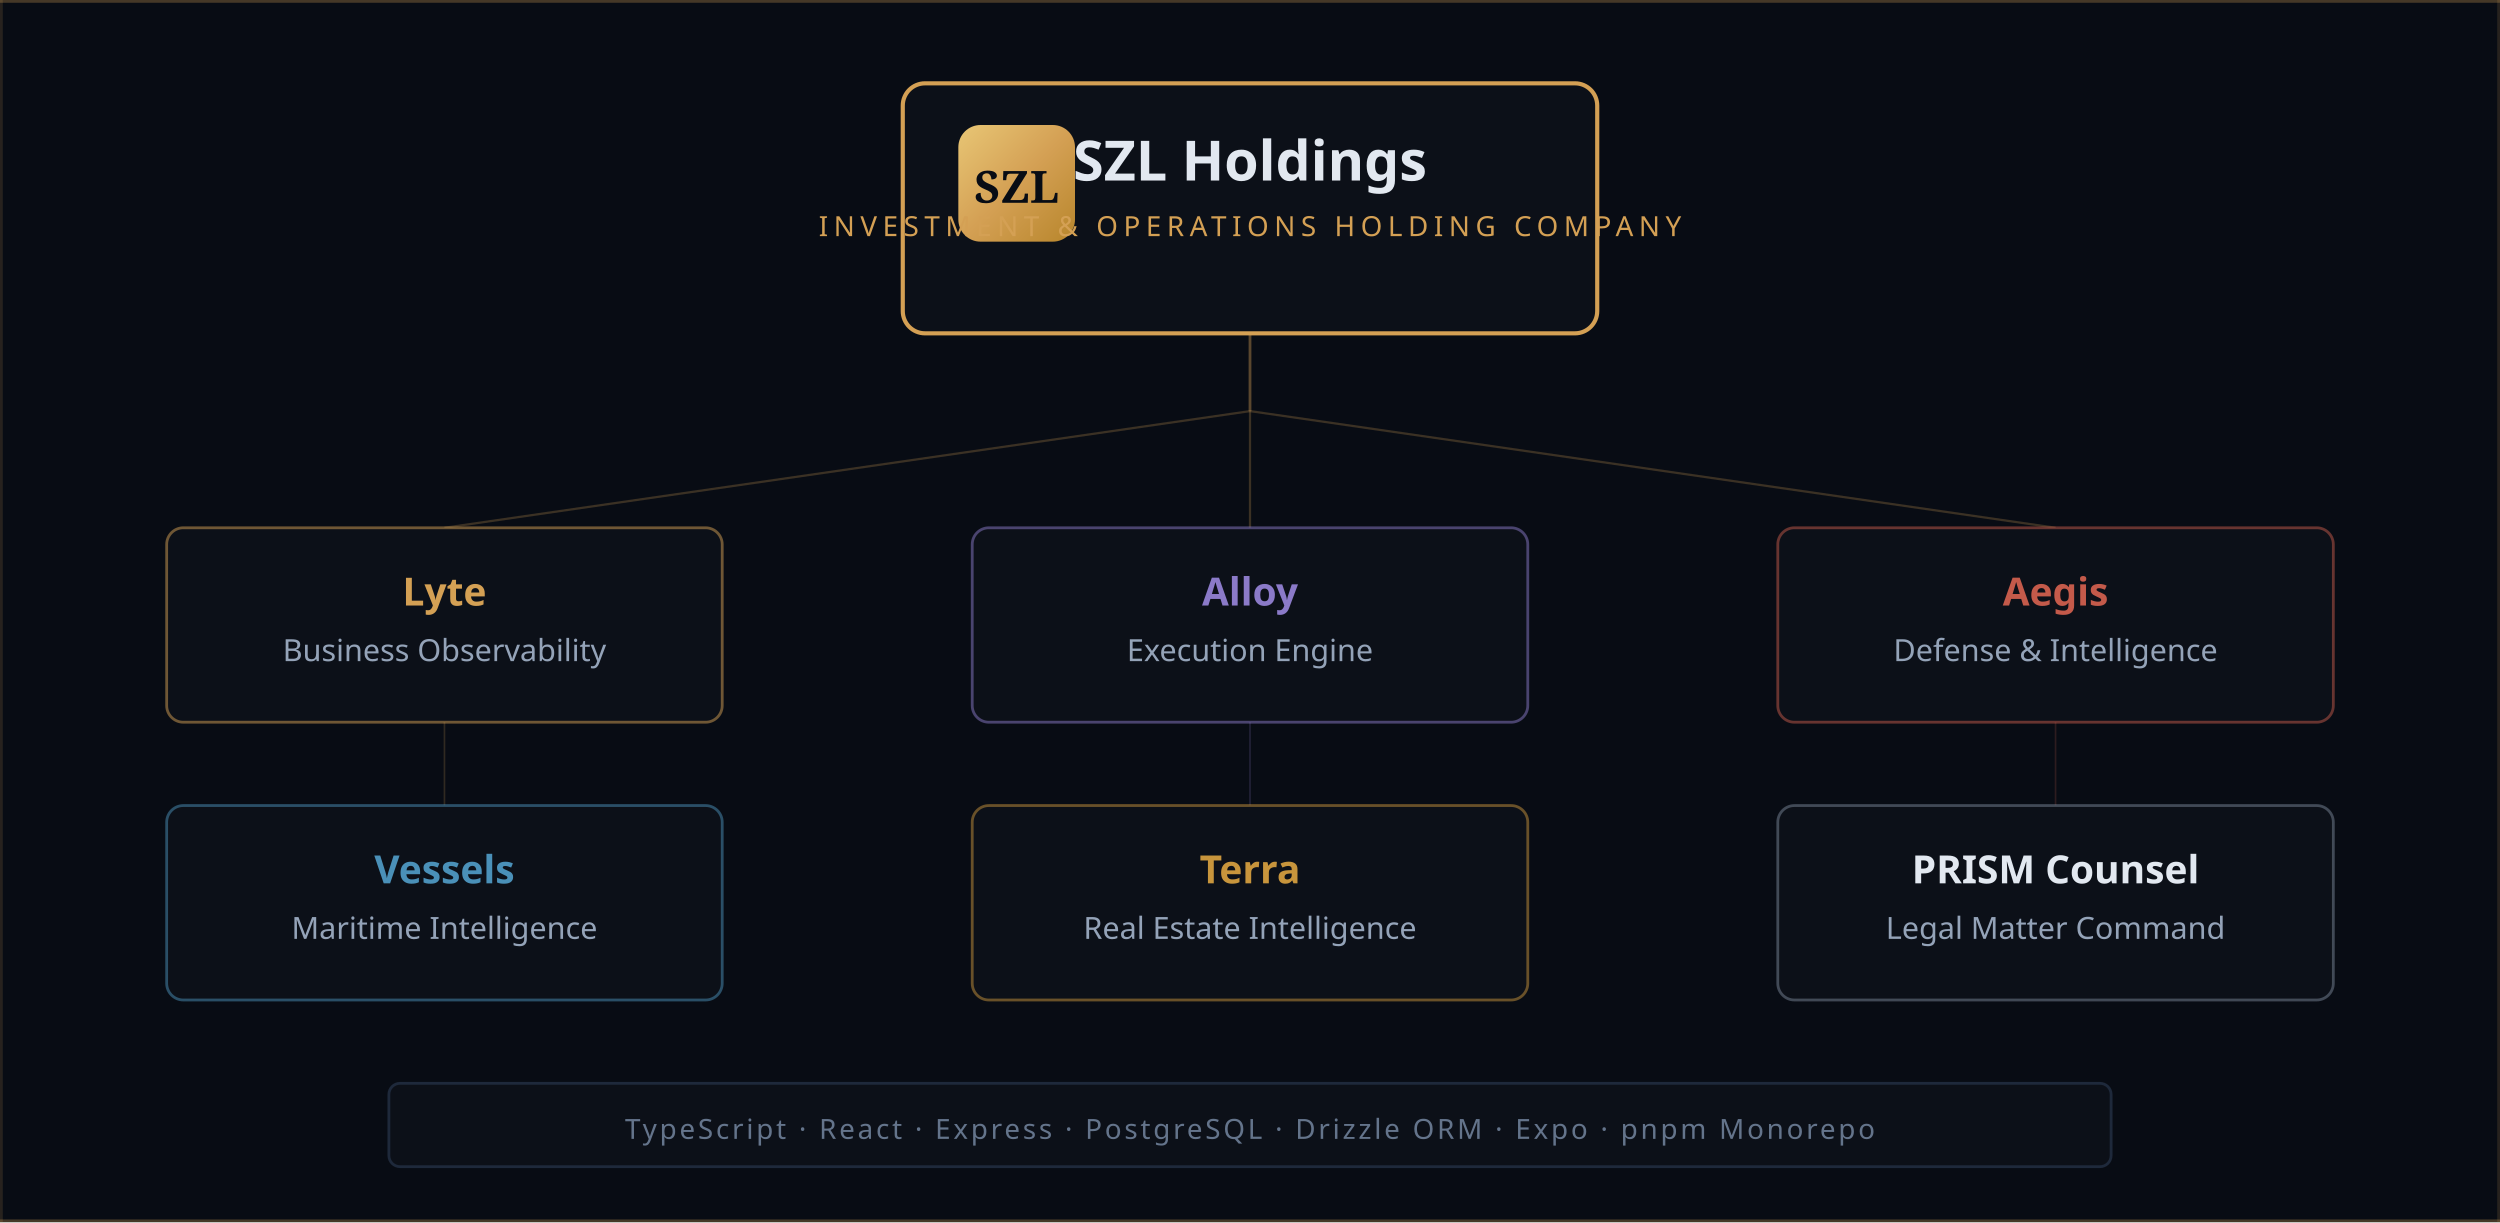
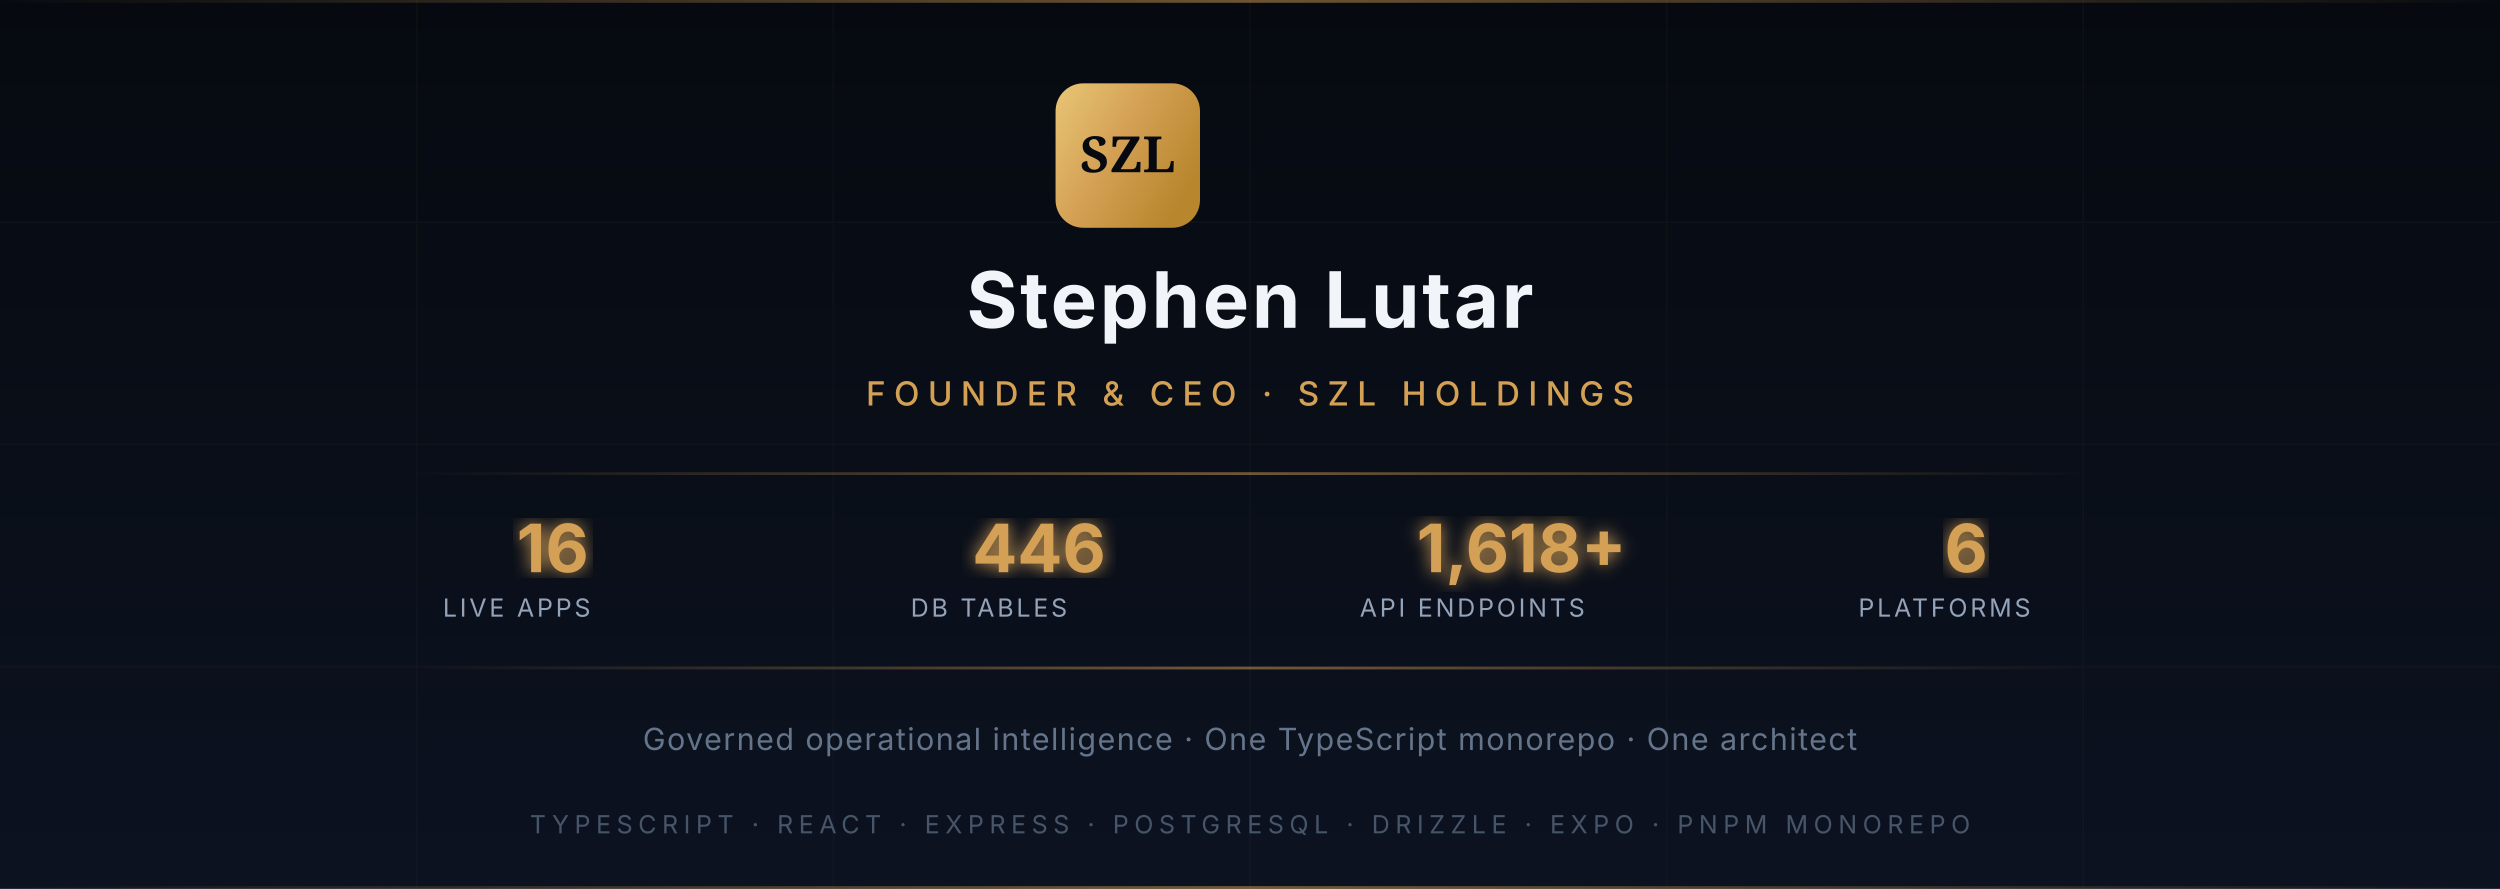
- <svg xmlns="http://www.w3.org/2000/svg" viewBox="0 0 900 440" fill="none">
+ <svg xmlns="http://www.w3.org/2000/svg" viewBox="0 0 900 320" fill="none">
  <defs>
-     <linearGradient id="goldGrad" x1="0" y1="0" x2="1" y2="1">
+     <linearGradient id="goldGrad" x1="0" y1="0" x2="1" y2="0.6">
      <stop offset="0%" stop-color="#e8c675" />
      <stop offset="50%" stop-color="#d4a054" />
      <stop offset="100%" stop-color="#b8862c" />
    </linearGradient>
-     <linearGradient id="lineGlow" x1="0" y1="0" x2="0" y2="1">
-       <stop offset="0%" stop-color="#d4a054" stop-opacity="0.6" />
-       <stop offset="100%" stop-color="#d4a054" stop-opacity="0.05" />
+     <linearGradient id="bgGrad" x1="0" y1="0" x2="0" y2="1">
+       <stop offset="0%" stop-color="#060a10" />
+       <stop offset="100%" stop-color="#0c1220" />
+     </linearGradient>
+     <linearGradient id="lineGrad" x1="0" y1="0" x2="1" y2="0">
+       <stop offset="0%" stop-color="#d4a054" stop-opacity="0" />
+       <stop offset="50%" stop-color="#d4a054" stop-opacity="0.5" />
+       <stop offset="100%" stop-color="#d4a054" stop-opacity="0" />
    </linearGradient>
    <filter id="glow">
-       <feGaussianBlur stdDeviation="2" result="blur" />
+       <feGaussianBlur stdDeviation="3" result="blur" />
      <feMerge>
        <feMergeNode in="blur" />
        <feMergeNode in="SourceGraphic" />
      </feMerge>
    </filter>
  </defs>
-   <rect width="900" height="440" fill="#080c14" />
-   <rect x="0" y="0" width="900" height="1" fill="#d4a054" opacity="0.3" />
-   <rect x="0" y="439" width="900" height="1" fill="#d4a054" opacity="0.3" />
-   <rect x="0" y="0" width="1" height="440" fill="#d4a054" opacity="0.15" />
-   <rect x="899" y="0" width="1" height="440" fill="#d4a054" opacity="0.15" />
-   <rect x="325" y="30" width="250" height="90" rx="8" fill="#0c1018" stroke="#d4a054" stroke-width="1.5" />
-   <rect x="345" y="45" width="42" height="42" rx="8" fill="url(#goldGrad)" />
-   <text x="366" y="73" fill="#080c14" font-family="Georgia, serif" font-size="16" font-weight="800" text-anchor="middle">SZL</text>
-   <text x="450" y="65" fill="#e2e8f0" font-family="system-ui, sans-serif" font-size="20" font-weight="700" text-anchor="middle">SZL Holdings</text>
-   <text x="450" y="85" fill="#d4a054" font-family="system-ui, sans-serif" font-size="10" font-weight="500" text-anchor="middle" letter-spacing="2">INVESTMENT &amp; OPERATIONS HOLDING COMPANY</text>
-   <line x1="450" y1="120" x2="450" y2="148" stroke="#d4a054" stroke-width="1" opacity="0.4" />
-   <line x1="450" y1="148" x2="160" y2="190" stroke="#d4a054" stroke-width="0.8" opacity="0.25" />
-   <line x1="450" y1="148" x2="450" y2="190" stroke="#d4a054" stroke-width="0.8" opacity="0.25" />
-   <line x1="450" y1="148" x2="740" y2="190" stroke="#d4a054" stroke-width="0.8" opacity="0.25" />
-   <rect x="60" y="190" width="200" height="70" rx="6" fill="#0c1018" stroke="#d4a054" stroke-width="1" stroke-opacity="0.5" />
-   <text x="160" y="218" fill="#d4a054" font-family="system-ui, sans-serif" font-size="14" font-weight="600" text-anchor="middle">Lyte</text>
-   <text x="160" y="238" fill="#94a3b8" font-family="system-ui, sans-serif" font-size="11" text-anchor="middle">Business Observability</text>
-   <rect x="350" y="190" width="200" height="70" rx="6" fill="#0c1018" stroke="#8b7ac8" stroke-width="1" stroke-opacity="0.5" />
-   <text x="450" y="218" fill="#8b7ac8" font-family="system-ui, sans-serif" font-size="14" font-weight="600" text-anchor="middle">Alloy</text>
-   <text x="450" y="238" fill="#94a3b8" font-family="system-ui, sans-serif" font-size="11" text-anchor="middle">Execution Engine</text>
-   <rect x="640" y="190" width="200" height="70" rx="6" fill="#0c1018" stroke="#c45a4a" stroke-width="1" stroke-opacity="0.5" />
-   <text x="740" y="218" fill="#c45a4a" font-family="system-ui, sans-serif" font-size="14" font-weight="600" text-anchor="middle">Aegis</text>
-   <text x="740" y="238" fill="#94a3b8" font-family="system-ui, sans-serif" font-size="11" text-anchor="middle">Defense &amp; Intelligence</text>
-   <line x1="160" y1="260" x2="160" y2="290" stroke="#d4a054" stroke-width="0.6" opacity="0.2" />
-   <line x1="450" y1="260" x2="450" y2="290" stroke="#8b7ac8" stroke-width="0.6" opacity="0.2" />
-   <line x1="740" y1="260" x2="740" y2="290" stroke="#c45a4a" stroke-width="0.6" opacity="0.2" />
-   <rect x="60" y="290" width="200" height="70" rx="6" fill="#0c1018" stroke="#4a90b8" stroke-width="1" stroke-opacity="0.5" />
-   <text x="160" y="318" fill="#4a90b8" font-family="system-ui, sans-serif" font-size="14" font-weight="600" text-anchor="middle">Vessels</text>
-   <text x="160" y="338" fill="#94a3b8" font-family="system-ui, sans-serif" font-size="11" text-anchor="middle">Maritime Intelligence</text>
-   <rect x="350" y="290" width="200" height="70" rx="6" fill="#0c1018" stroke="#c8953c" stroke-width="1" stroke-opacity="0.5" />
-   <text x="450" y="318" fill="#c8953c" font-family="system-ui, sans-serif" font-size="14" font-weight="600" text-anchor="middle">Terra</text>
-   <text x="450" y="338" fill="#94a3b8" font-family="system-ui, sans-serif" font-size="11" text-anchor="middle">Real Estate Intelligence</text>
-   <rect x="640" y="290" width="200" height="70" rx="6" fill="#0c1018" stroke="#94a3b8" stroke-width="1" stroke-opacity="0.4" />
-   <text x="740" y="318" fill="#e2e8f0" font-family="system-ui, sans-serif" font-size="14" font-weight="600" text-anchor="middle">PRISM Counsel</text>
-   <text x="740" y="338" fill="#94a3b8" font-family="system-ui, sans-serif" font-size="11" text-anchor="middle">Legal Matter Command</text>
-   <rect x="140" y="390" width="620" height="30" rx="4" fill="#0c1018" stroke="#1e293b" stroke-width="1" />
-   <text x="450" y="410" fill="#64748b" font-family="system-ui, sans-serif" font-size="10" text-anchor="middle" letter-spacing="1">TypeScript  ·  React  ·  Express  ·  PostgreSQL  ·  Drizzle ORM  ·  Expo  ·  pnpm Monorepo</text>
+   <rect width="900" height="320" fill="url(#bgGrad)" />
+   <rect x="0" y="0" width="900" height="1" fill="url(#lineGrad)" />
+   <rect x="0" y="319" width="900" height="1" fill="url(#lineGrad)" />
+   <g opacity="0.04">
+     <line x1="150" y1="0" x2="150" y2="320" stroke="#d4a054" stroke-width="0.5" />
+     <line x1="300" y1="0" x2="300" y2="320" stroke="#d4a054" stroke-width="0.5" />
+     <line x1="450" y1="0" x2="450" y2="320" stroke="#d4a054" stroke-width="0.5" />
+     <line x1="600" y1="0" x2="600" y2="320" stroke="#d4a054" stroke-width="0.5" />
+     <line x1="750" y1="0" x2="750" y2="320" stroke="#d4a054" stroke-width="0.5" />
+     <line x1="0" y1="80" x2="900" y2="80" stroke="#d4a054" stroke-width="0.5" />
+     <line x1="0" y1="160" x2="900" y2="160" stroke="#d4a054" stroke-width="0.5" />
+     <line x1="0" y1="240" x2="900" y2="240" stroke="#d4a054" stroke-width="0.5" />
+   </g>
+   <rect x="380" y="30" width="52" height="52" rx="10" fill="url(#goldGrad)" />
+   <text x="406" y="62" fill="#060a10" font-family="Georgia, serif" font-size="18" font-weight="800" text-anchor="middle">SZL</text>
+   <text x="450" y="118" fill="#f1f5f9" font-family="system-ui, -apple-system, sans-serif" font-size="28" font-weight="700" text-anchor="middle" letter-spacing="1">Stephen Lutar</text>
+   <text x="450" y="146" fill="#d4a054" font-family="system-ui, -apple-system, sans-serif" font-size="12" font-weight="500" text-anchor="middle" letter-spacing="3">FOUNDER &amp; CEO  ·  SZL HOLDINGS</text>
+   <rect x="150" y="170" width="600" height="1" fill="url(#lineGrad)" />
+   <text x="186" y="206" fill="#d4a054" font-family="system-ui, -apple-system, sans-serif" font-size="24" font-weight="700" filter="url(#glow)">16</text>
+   <text x="186" y="222" fill="#94a3b8" font-family="system-ui, -apple-system, sans-serif" font-size="9" text-anchor="middle" letter-spacing="1">LIVE APPS</text>
+   <text x="350" y="206" fill="#d4a054" font-family="system-ui, -apple-system, sans-serif" font-size="24" font-weight="700" filter="url(#glow)">446</text>
+   <text x="356" y="222" fill="#94a3b8" font-family="system-ui, -apple-system, sans-serif" font-size="9" text-anchor="middle" letter-spacing="1">DB TABLES</text>
+   <text x="510" y="206" fill="#d4a054" font-family="system-ui, -apple-system, sans-serif" font-size="24" font-weight="700" filter="url(#glow)">1,618+</text>
+   <text x="530" y="222" fill="#94a3b8" font-family="system-ui, -apple-system, sans-serif" font-size="9" text-anchor="middle" letter-spacing="1">API ENDPOINTS</text>
+   <text x="700" y="206" fill="#d4a054" font-family="system-ui, -apple-system, sans-serif" font-size="24" font-weight="700" filter="url(#glow)">6</text>
+   <text x="700" y="222" fill="#94a3b8" font-family="system-ui, -apple-system, sans-serif" font-size="9" text-anchor="middle" letter-spacing="1">PLATFORMS</text>
+   <rect x="150" y="240" width="600" height="1" fill="url(#lineGrad)" />
+   <text x="450" y="270" fill="#64748b" font-family="system-ui, -apple-system, sans-serif" font-size="11" text-anchor="middle" letter-spacing="0.5">Governed operational intelligence  ·  One TypeScript monorepo  ·  One architect</text>
+   <text x="450" y="300" fill="#475569" font-family="system-ui, -apple-system, sans-serif" font-size="9" text-anchor="middle" letter-spacing="2">TYPESCRIPT  ·  REACT  ·  EXPRESS  ·  POSTGRESQL  ·  DRIZZLE  ·  EXPO  ·  PNPM MONOREPO</text>
</svg>
